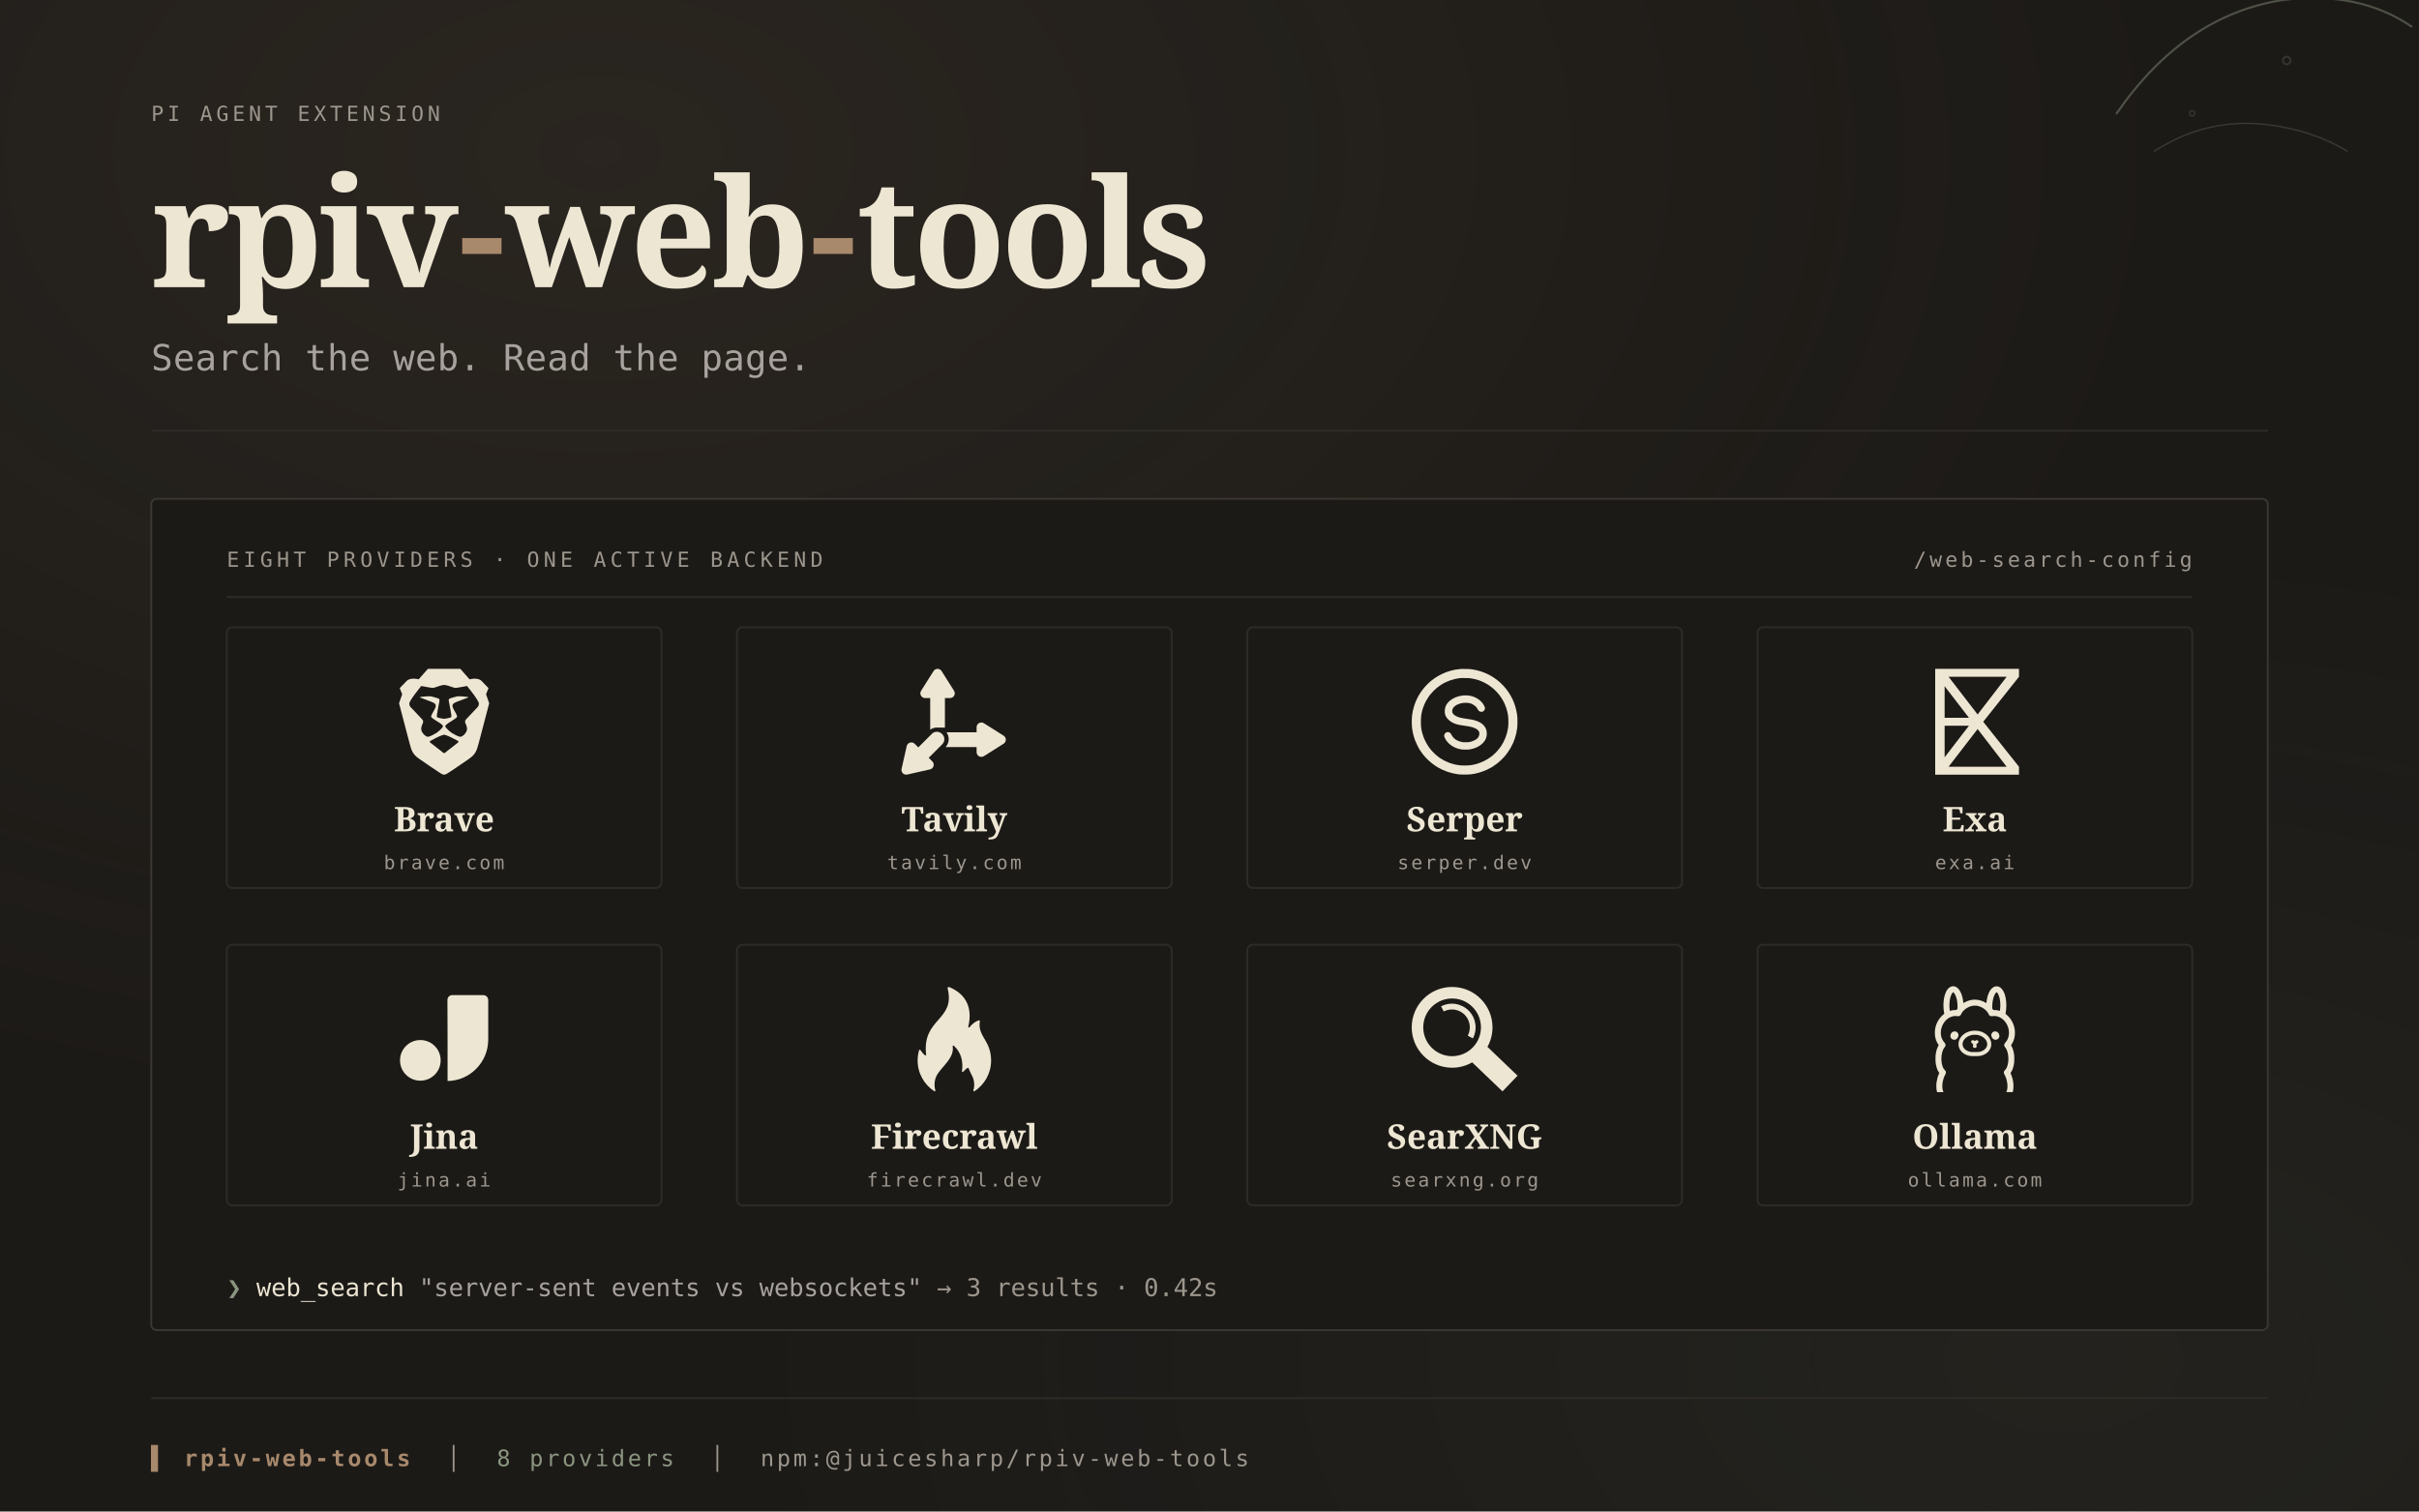
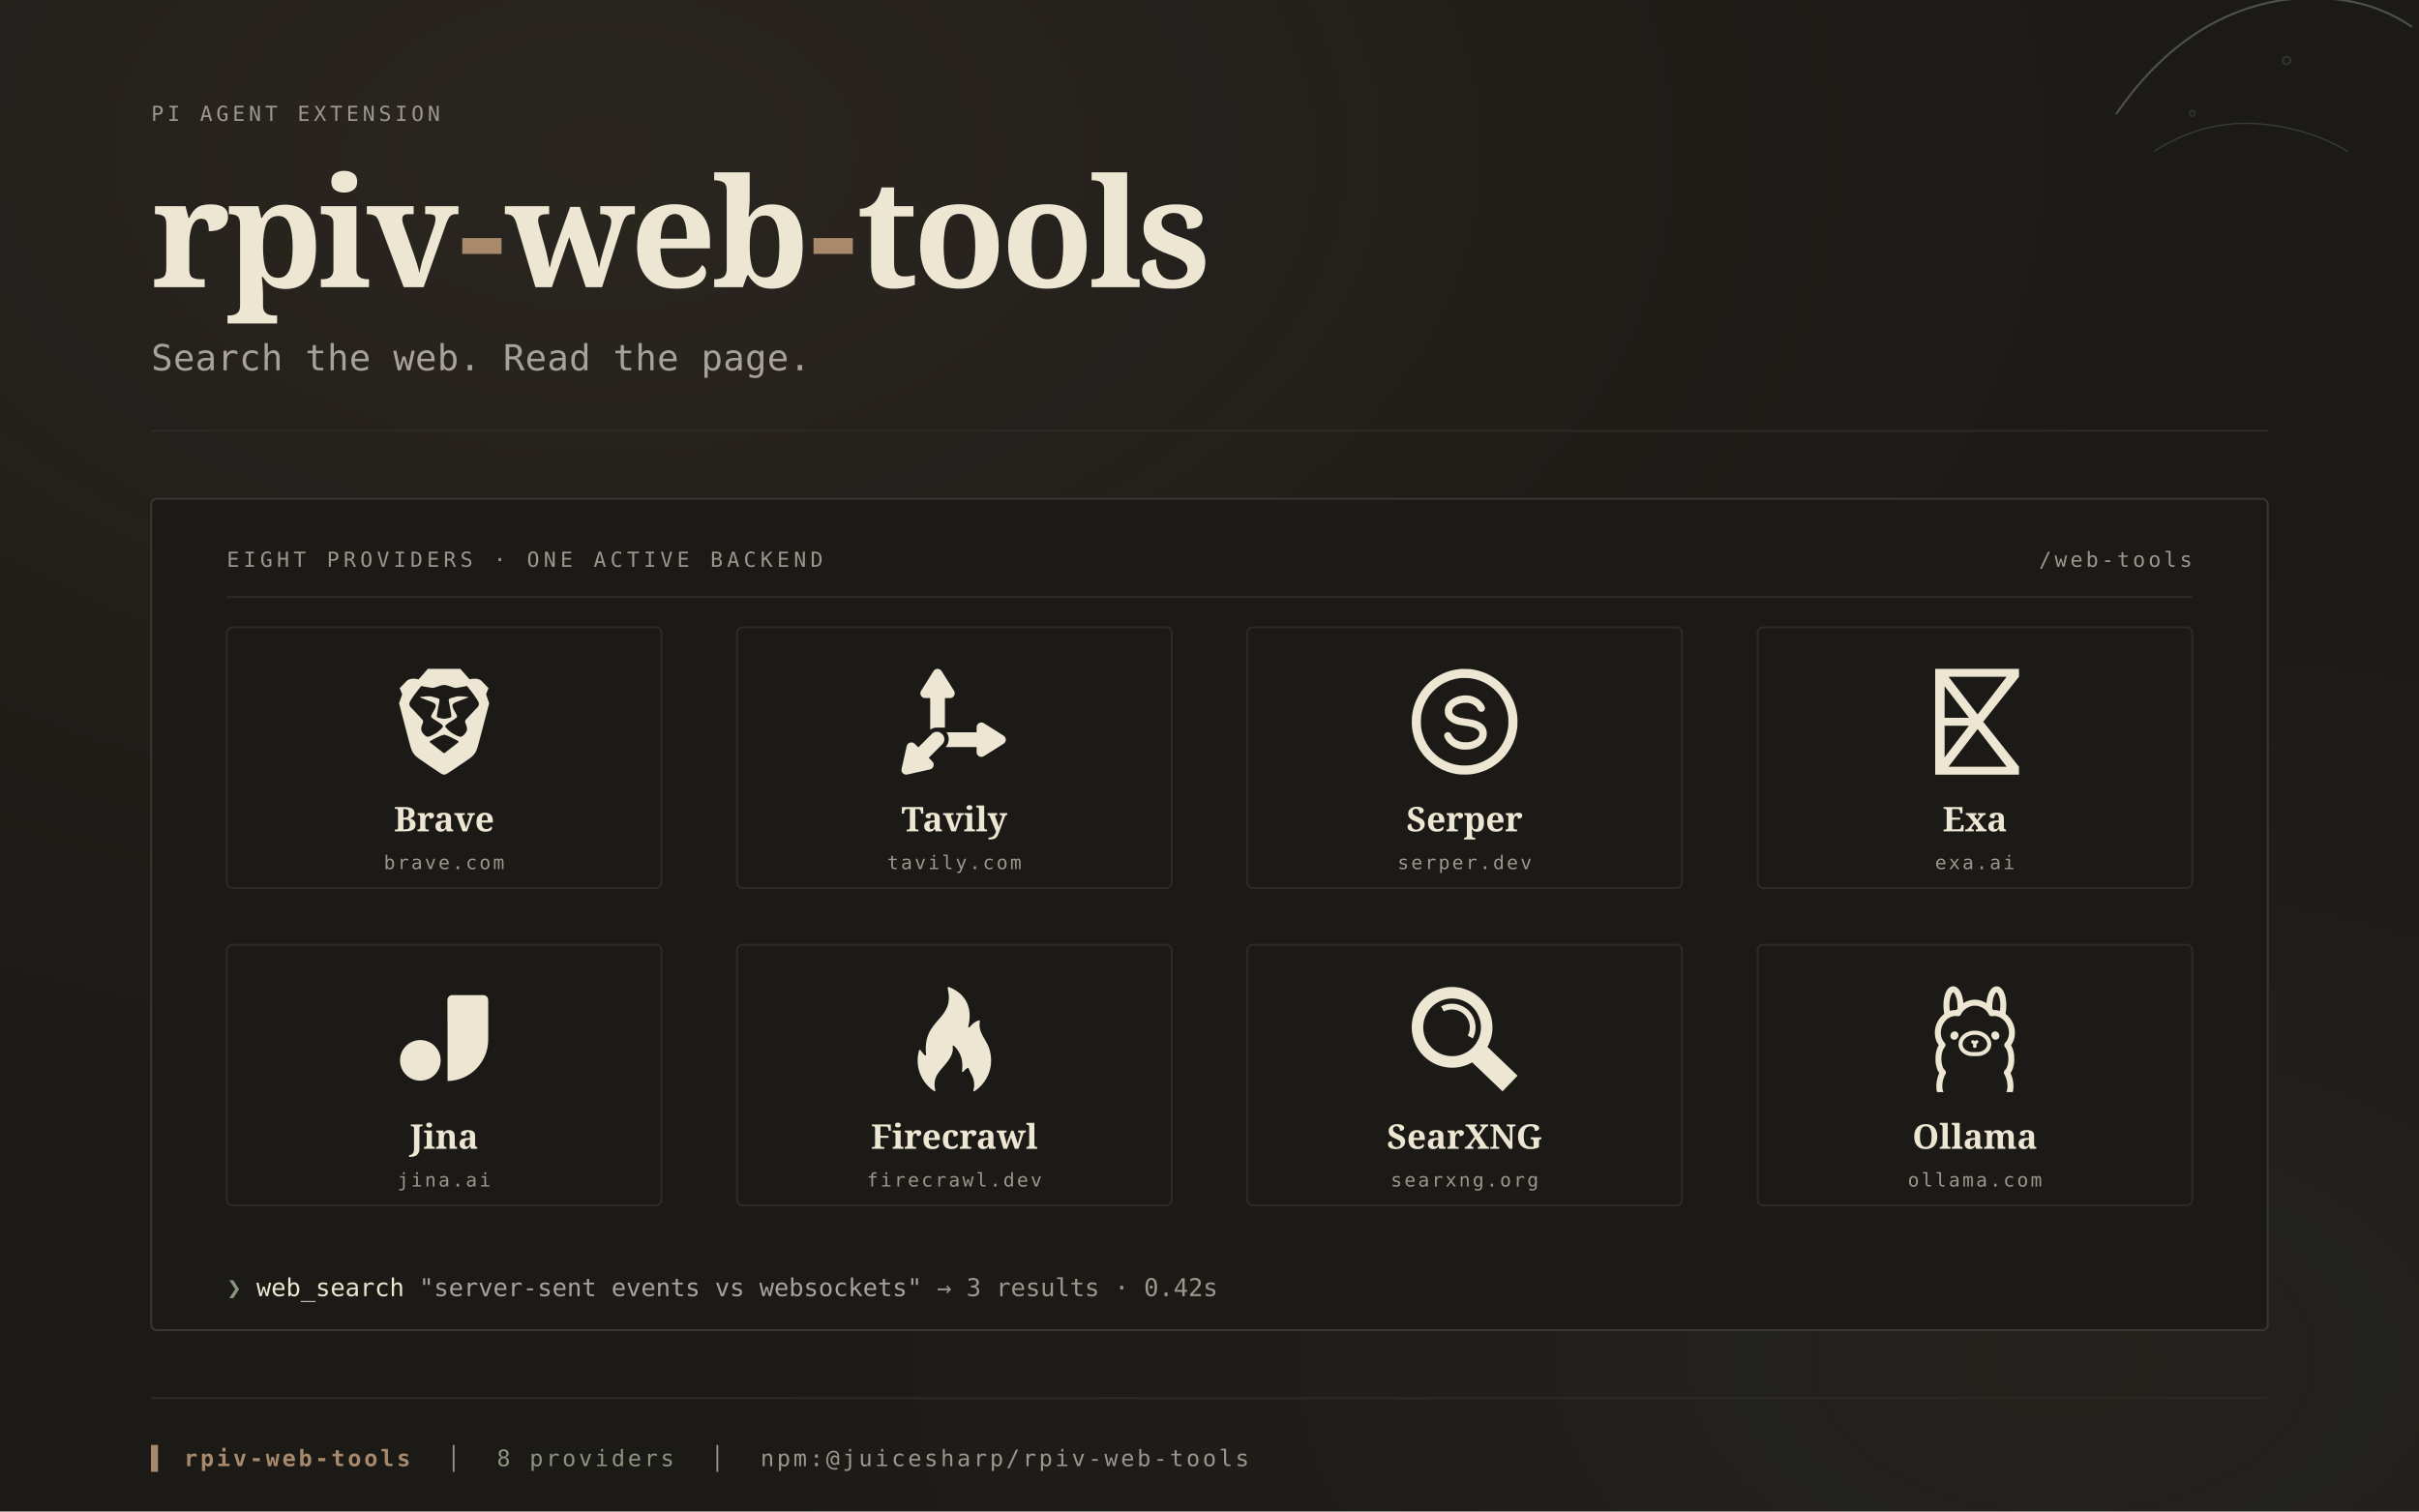
<svg xmlns="http://www.w3.org/2000/svg" viewBox="0 0 1280 800" role="img" aria-label="rpiv-web-tools — Eight pluggable web providers for Pi Agent" preserveAspectRatio="xMidYMid meet">
  <defs>
    <style>
      .mono { font-family: 'JetBrains Mono', 'Fira Code', ui-monospace, SFMono-Regular, Menlo, Consolas, monospace; }
      .serif { font-family: 'Iowan Old Style', 'Hoefler Text', Charter, 'Source Serif Pro', Georgia, serif; }
      .ink { fill: #ede6d3; }
      .text-quiet { fill: #a8a29e; }
      .text-distant { fill: #9c968d; }
      .ochre { fill: #a8896c; }
      .sage { fill: #8a9580; }
      .sage-deep { fill: #5e6b56; }
      .logo { color: #ede6d3; }
    </style>
    <radialGradient id="wash-ochre" cx="25%" cy="10%" r="65%">
      <stop offset="0%" stop-color="#a8896c" stop-opacity="0.10" />
      <stop offset="100%" stop-color="#a8896c" stop-opacity="0" />
    </radialGradient>
    <radialGradient id="wash-sage" cx="85%" cy="90%" r="55%">
      <stop offset="0%" stop-color="#8a9580" stop-opacity="0.07" />
      <stop offset="100%" stop-color="#8a9580" stop-opacity="0" />
    </radialGradient>
  </defs>
  <rect width="1280" height="800" fill="#1c1a17" />
  <rect width="1280" height="800" fill="url(#wash-ochre)" />
  <rect width="1280" height="800" fill="url(#wash-sage)" />
  <g fill="none" stroke="#8a9580" stroke-linecap="round" opacity="0.45">
    <path d="M1120 60 q36 -52 88 -60 q40 -5 68 14" stroke-width="1.1" />
    <path d="M1140 80 q28 -18 60 -14 q24 3 42 14" stroke-width="0.7" opacity="0.6" />
    <circle cx="1210" cy="32" r="2" opacity="0.5" />
    <circle cx="1160" cy="60" r="1.4" opacity="0.4" />
  </g>
  <text class="mono text-distant" x="80" y="64" font-size="11" letter-spacing="0.18em">PI AGENT EXTENSION</text>
  <text class="serif ink" x="80" y="152" font-size="80" font-weight="700" letter-spacing="-2.5">rpiv<tspan class="ochre">-</tspan>web<tspan class="ochre">-</tspan>tools</text>
  <text class="mono text-quiet" x="80" y="196" font-size="19" letter-spacing="0.2">Search the web. Read the page.</text>
  <line x1="80" y1="228" x2="1200" y2="228" stroke="#2e2b27" stroke-width="1" />
  <rect x="80" y="264" width="1120" height="440" rx="3" fill="#1c1a17" stroke="#3a3631" stroke-width="1" />
  <text class="mono text-distant" x="120" y="300" font-size="11" letter-spacing="0.2em">EIGHT PROVIDERS  ·  ONE ACTIVE BACKEND</text>
-   <text class="mono text-distant" x="1160" y="300" font-size="11" letter-spacing="0.15em" text-anchor="end">/web-search-config</text>
+   <text class="mono text-distant" x="1160" y="300" font-size="11" letter-spacing="0.15em" text-anchor="end">/web-tools</text>
  <line x1="120" y1="316" x2="1160" y2="316" stroke="#2e2b27" stroke-width="1" />
  <g class="logo" transform="translate(120 332)">
    <g transform="translate(0 0)">
      <rect width="230" height="138" rx="3" fill="none" stroke="#2e2b27" stroke-width="1" />
      <svg x="87" y="22" width="56" height="56" viewBox="0 0 24 24" preserveAspectRatio="xMidYMid meet">
        <path fill="currentColor" d="M15.68 0l2.096 2.38s1.84-.512 2.709.358c.868.87 1.584 1.638 1.584 1.638l-.562 1.381.715 2.047s-2.104 7.98-2.35 8.955c-.486 1.919-.818 2.66-2.198 3.633-1.38.972-3.884 2.66-4.293 2.916-.409.256-.92.692-1.38.692-.46 0-.97-.436-1.38-.692a185.796 185.796 0 01-4.293-2.916c-1.38-.973-1.712-1.714-2.197-3.633-.247-.975-2.351-8.955-2.351-8.955l.715-2.047-.562-1.381s.716-.768 1.585-1.638c.868-.87 2.708-.358 2.708-.358L8.321 0h7.36zm-3.679 14.936c-.14 0-1.038.317-1.758.69-.72.373-1.242.637-1.409.742-.167.104-.065.301.087.409.152.107 2.194 1.69 2.393 1.866.198.175.489.464.687.464.198 0 .49-.29.688-.464.198-.175 2.24-1.759 2.392-1.866.152-.108.254-.305.087-.41-.167-.104-.689-.368-1.41-.741-.72-.373-1.617-.69-1.757-.69zm0-11.278s-.409.001-1.022.206-1.278.46-1.584.46c-.307 0-2.581-.434-2.581-.434S4.119 7.152 4.119 7.849c0 .697.339.881.68 1.243l2.02 2.149c.192.203.59.511.356 1.066-.235.555-.58 1.26-.196 1.977.384.716 1.042 1.194 1.464 1.115.421-.08 1.412-.598 1.776-.834.364-.237 1.518-1.19 1.518-1.554 0-.365-1.193-1.02-1.413-1.168-.22-.15-1.226-.725-1.247-.95-.02-.227-.012-.293.284-.851.297-.559.831-1.304.742-1.8-.089-.495-.95-.753-1.565-.986-.615-.232-1.799-.671-1.947-.74-.148-.068-.11-.133.339-.175.448-.043 1.719-.212 2.292-.052.573.16 1.552.403 1.632.532.079.13.149.134.067.579-.081.445-.5 2.581-.541 2.96-.04.38-.12.63.288.724.409.094 1.097.256 1.333.256s.924-.162 1.333-.256c.408-.093.329-.344.288-.723-.04-.38-.46-2.516-.541-2.961-.082-.445-.012-.45.067-.579.08-.129 1.059-.372 1.632-.532.573-.16 1.845.009 2.292.052.449.042.487.107.339.175-.148.069-1.332.508-1.947.74-.615.233-1.476.49-1.565.986-.09.496.445 1.241.742 1.8.297.558.304.624.284.85-.02.226-1.026.802-1.247.95-.22.15-1.413.804-1.413 1.169 0 .364 1.154 1.317 1.518 1.554.364.236 1.355.755 1.776.834.422.079 1.08-.4 1.464-1.115.384-.716.039-1.422-.195-1.977-.235-.555.163-.863.355-1.066l2.02-2.149c.341-.362.68-.546.68-1.243 0-.697-2.695-3.96-2.695-3.96s-2.274.436-2.58.436c-.307 0-.972-.256-1.585-.461-.613-.205-1.022-.206-1.022-.206z" />
      </svg>
      <text class="serif ink" x="115" y="108" font-size="18" font-weight="600" text-anchor="middle">Brave</text>
      <text class="mono text-distant" x="115" y="128" font-size="10" letter-spacing="0.12em" text-anchor="middle">brave.com</text>
    </g>
    <g transform="translate(270 0)">
      <rect width="230" height="138" rx="3" fill="none" stroke="#2e2b27" stroke-width="1" />
      <svg x="87" y="22" width="56" height="56" viewBox="0 0 24 24" preserveAspectRatio="xMidYMid meet">
        <path fill="currentColor" fill-rule="evenodd" d="M8.033 14.273a1.612 1.612 0 011.139.47l.04.042.044.043a1.61 1.61 0 010 2.277l-3.073 3.073.816.816c.6.6.303 1.627-.525 1.814l-5.159 1.165a1.07 1.07 0 01-.897-.2l-.102-.09a1.07 1.07 0 01-.289-1l1.164-5.158A1.079 1.079 0 013.006 17l.816.817 3.074-3.074a1.612 1.612 0 011.137-.47zM17.042 13.246c0-.85.935-1.366 1.653-.912l4.47 2.824c.336.212.503.562.503.911 0 .35-.167.7-.501.913l-4.472 2.824a1.079 1.079 0 01-1.654-.912v-1.155h-7.027c.37-.4.605-.902.677-1.438l.022-.232a2.65 2.65 0 00-.492-1.669h6.821v-1.154zM8.188 0c.35 0 .7.168.913.503l2.823 4.47a1.079 1.079 0 01-.911 1.655H9.857v6.692h-1.67a2.633 2.633 0 00-1.668.48V6.629H5.365c-.849 0-1.366-.936-.912-1.654L7.276.503A1.072 1.072 0 018.188 0z" />
      </svg>
      <text class="serif ink" x="115" y="108" font-size="18" font-weight="600" text-anchor="middle">Tavily</text>
      <text class="mono text-distant" x="115" y="128" font-size="10" letter-spacing="0.12em" text-anchor="middle">tavily.com</text>
    </g>
    <g transform="translate(540 0)">
      <rect width="230" height="138" rx="3" fill="none" stroke="#2e2b27" stroke-width="1" />
      <svg x="87" y="22" width="56" height="56" viewBox="0 0 700 700" preserveAspectRatio="xMidYMid meet">
        <g transform="translate(0,700) scale(0.1,-0.1)" fill="currentColor">
          <path d="M3278 6996 c-1 -2 -39 -6 -83 -10 -798 -62 -1601 -438 -2176 -1019 -293 -296 -553 -671 -704 -1017 -25 -58 -50 -114 -55 -125 -45 -93 -150 -427 -176 -560 -2 -11 -10 -54 -19 -95 -22 -115 -30 -160 -41 -255 -26 -230 -26 -666 1 -826 2 -13 6 -46 9 -74 9 -78 22 -152 51 -285 21 -96 91 -339 114 -395 5 -11 25 -65 46 -120 63 -166 249 -531 312 -610 4 -6 34 -49 65 -95 261 -390 673 -772 1113 -1032 373 -221 845 -385 1274 -444 25 -3 57 -8 71 -10 163 -25 682 -25 842 1 13 2 46 7 73 10 71 10 87 13 115 18 14 3 43 8 65 12 325 59 741 212 1039 384 49 28 91 51 93 51 10 0 268 180 353 247 152 119 324 280 450 422 36 41 70 79 76 85 65 68 263 353 352 508 46 79 172 331 172 342 0 3 11 29 24 58 57 127 151 421 182 573 16 77 54 301 60 350 4 33 9 76 11 95 8 69 10 517 3 595 -14 151 -21 210 -25 225 -2 8 -7 35 -10 60 -17 129 -80 384 -136 552 -349 1039 -1171 1861 -2209 2207 -174 58 -415 118 -550 136 -19 3 -46 7 -60 10 -13 2 -54 7 -90 11 -36 3 -76 8 -90 11 -27 5 -536 14 -542 9z m522 -609 c14 -3 77 -13 140 -22 965 -137 1833 -807 2224 -1718 67 -156 141 -383 162 -497 3 -14 7 -33 10 -42 6 -20 9 -34 24 -128 6 -41 13 -86 16 -100 25 -157 26 -619 0 -755 -2 -11 -6 -41 -10 -66 -59 -406 -227 -834 -463 -1182 -142 -208 -336 -426 -513 -576 -30 -25 -60 -51 -67 -57 -37 -35 -228 -168 -326 -227 -291 -176 -694 -329 -982 -371 -22 -3 -51 -8 -65 -11 -35 -7 -93 -14 -180 -23 -91 -9 -473 -8 -550 1 -124 14 -161 20 -280 43 -69 14 -132 27 -141 29 -56 12 -260 76 -304 95 -11 4 -51 20 -88 34 -145 56 -361 169 -489 257 -31 22 -61 39 -66 39 -6 0 -12 3 -14 8 -1 4 -47 40 -100 80 -208 156 -414 368 -587 601 -112 152 -217 336 -315 554 -71 158 -170 486 -191 632 -1 11 -5 36 -9 55 -7 39 -11 70 -23 180 -15 146 -8 545 11 660 3 14 7 43 10 65 4 22 8 51 11 65 2 14 6 36 9 50 40 242 165 584 309 845 42 76 162 266 189 300 5 6 47 58 94 117 107 134 297 325 430 431 356 286 731 468 1184 575 81 20 105 24 195 37 22 3 49 7 60 10 11 2 56 7 100 11 44 4 82 8 84 10 5 5 474 -4 501 -9z" />
          <path d="M3437 5244 c-1 -1 -29 -5 -62 -9 -215 -24 -402 -80 -591 -175 -351 -178 -559 -442 -591 -750 -30 -294 40 -488 249 -685 96 -91 185 -151 306 -207 81 -37 234 -92 285 -102 12 -2 42 -9 67 -15 59 -13 80 -17 240 -41 74 -11 146 -22 160 -24 14 -3 61 -10 105 -16 44 -7 87 -13 95 -15 8 -2 36 -6 62 -9 26 -4 91 -18 145 -32 54 -14 105 -27 113 -29 38 -8 205 -77 246 -101 71 -42 159 -129 184 -181 55 -117 24 -294 -74 -417 -101 -127 -363 -252 -591 -282 -27 -3 -59 -8 -70 -10 -28 -6 -265 -6 -295 0 -14 3 -44 7 -67 10 -105 12 -268 66 -369 122 -79 44 -127 79 -191 141 -78 76 -114 124 -163 219 -49 94 -75 123 -138 155 -90 45 -198 28 -271 -43 -84 -82 -97 -184 -40 -303 32 -65 83 -156 101 -180 4 -5 29 -37 55 -70 229 -288 583 -478 993 -533 73 -9 400 -9 470 2 541 78 978 372 1117 751 73 197 65 468 -18 642 -160 338 -532 541 -1129 617 -19 3 -78 11 -130 20 -52 8 -113 17 -135 21 -23 3 -50 7 -62 9 -11 3 -38 7 -59 11 -78 12 -100 16 -159 31 -202 52 -354 125 -445 215 -78 76 -104 136 -102 234 4 243 263 448 657 521 163 31 455 21 526 -16 10 -6 26 -10 36 -10 56 0 296 -149 358 -222 46 -54 82 -107 110 -162 40 -78 93 -130 158 -154 156 -59 319 55 321 223 0 52 -6 73 -47 155 -175 353 -547 607 -997 681 -62 10 -354 21 -363 13z" />
        </g>
      </svg>
      <text class="serif ink" x="115" y="108" font-size="18" font-weight="600" text-anchor="middle">Serper</text>
      <text class="mono text-distant" x="115" y="128" font-size="10" letter-spacing="0.12em" text-anchor="middle">serper.dev</text>
    </g>
    <g transform="translate(810 0)">
      <rect width="230" height="138" rx="3" fill="none" stroke="#2e2b27" stroke-width="1" />
      <svg x="87" y="22" width="56" height="56" viewBox="0 0 24 24" preserveAspectRatio="xMidYMid meet">
        <path fill="currentColor" fill-rule="evenodd" d="M3 0h19v1.791L13.892 12 22 22.209V24H3V0zm9.62 10.348l6.589-8.557H6.03l6.59 8.557zM5.138 3.935v7.17h5.52l-5.52-7.17zm5.52 8.96h-5.52v7.17l5.52-7.17zM6.03 22.21l6.59-8.557 6.589 8.557H6.03z" />
      </svg>
      <text class="serif ink" x="115" y="108" font-size="18" font-weight="600" text-anchor="middle">Exa</text>
      <text class="mono text-distant" x="115" y="128" font-size="10" letter-spacing="0.12em" text-anchor="middle">exa.ai</text>
    </g>
    <g transform="translate(0 168)">
      <rect width="230" height="138" rx="3" fill="none" stroke="#2e2b27" stroke-width="1" />
      <svg x="87" y="22" width="56" height="56" viewBox="0 0 24 24" preserveAspectRatio="xMidYMid meet">
        <path fill="currentColor" d="M6.608 21.416a4.608 4.608 0 100-9.217 4.608 4.608 0 000 9.217zM20.894 2.015c.614 0 1.106.492 1.106 1.106v9.002c0 5.13-4.148 9.309-9.217 9.37v-9.355l-.03-9.032c0-.614.491-1.106 1.106-1.106h7.158l-.123.015z" />
      </svg>
      <text class="serif ink" x="115" y="108" font-size="18" font-weight="600" text-anchor="middle">Jina</text>
      <text class="mono text-distant" x="115" y="128" font-size="10" letter-spacing="0.12em" text-anchor="middle">jina.ai</text>
    </g>
    <g transform="translate(270 168)">
      <rect width="230" height="138" rx="3" fill="none" stroke="#2e2b27" stroke-width="1" />
      <svg x="87" y="22" width="56" height="56" viewBox="0 0 50 72" preserveAspectRatio="xMidYMid meet">
        <path fill="currentColor" d="M41.715 23.193C38.953 24.013 36.871 25.868 35.346 27.883C35.018 28.315 34.336 27.99 34.466 27.46C37.386 15.453 33.528 5.474 21.504 0.562C20.894 0.312 20.259 0.859 20.419 1.499C25.889 23.46 2.882 21.608 5.79 46.504C5.84 46.931 5.36 47.224 5.01 46.974C3.92 46.191 2.702 44.559 1.867 43.412C1.622 43.074 1.092 43.169 0.98 43.572C0.315 45.977 0 48.241 0 50.491C0 59.241 4.497 66.943 11.304 71.407C11.694 71.662 12.194 71.297 12.062 70.85C11.712 69.675 11.514 68.435 11.499 67.153C11.499 66.365 11.549 65.56 11.672 64.81C11.957 62.925 12.612 61.13 13.712 59.496C17.484 53.834 25.046 48.364 23.839 40.937C23.761 40.467 24.316 40.157 24.666 40.479C29.994 45.346 31.049 51.894 30.174 57.766C30.099 58.276 30.738 58.548 31.061 58.148C31.876 57.128 32.871 56.233 33.953 55.561C34.223 55.393 34.583 55.521 34.686 55.821C35.288 57.573 36.183 59.218 37.028 60.863C38.038 62.84 38.576 65.098 38.491 67.488C38.448 68.65 38.256 69.775 37.933 70.845C37.796 71.297 38.291 71.675 38.688 71.415C45.5 66.95 50 59.248 50 50.494C50 47.451 49.468 44.469 48.46 41.674C46.348 35.812 40.988 31.41 42.343 23.77C42.408 23.405 42.07 23.088 41.715 23.193Z" />
      </svg>
      <text class="serif ink" x="115" y="108" font-size="18" font-weight="600" text-anchor="middle">Firecrawl</text>
      <text class="mono text-distant" x="115" y="128" font-size="10" letter-spacing="0.12em" text-anchor="middle">firecrawl.dev</text>
    </g>
    <g transform="translate(540 168)">
      <rect width="230" height="138" rx="3" fill="none" stroke="#2e2b27" stroke-width="1" />
      <svg x="87" y="22" width="56" height="56" viewBox="0 0 24 24" preserveAspectRatio="xMidYMid meet">
        <path fill="currentColor" d="m13.716 17.261 6.873 6.582L24 20.282l-6.824-6.536a9.11 9.11 0 0 0 1.143-4.43c0-5.055-4.105-9.159-9.16-9.159S0 4.261 0 9.316c0 5.055 4.104 9.159 9.159 9.159a9.11 9.11 0 0 0 4.557-1.214ZM9.159 2.773a6.546 6.546 0 0 1 6.543 6.543 6.545 6.545 0 0 1-6.543 6.542 6.545 6.545 0 0 1-6.542-6.542 6.545 6.545 0 0 1 6.542-6.543ZM7.26 5.713a4.065 4.065 0 0 1 4.744.747 4.064 4.064 0 0 1 .707 4.749l1.157.611a5.376 5.376 0 0 0-.935-6.282 5.377 5.377 0 0 0-6.274-.987l.601 1.162Z" />
      </svg>
      <text class="serif ink" x="115" y="108" font-size="18" font-weight="600" text-anchor="middle">SearXNG</text>
      <text class="mono text-distant" x="115" y="128" font-size="10" letter-spacing="0.12em" text-anchor="middle">searxng.org</text>
    </g>
    <g transform="translate(810 168)">
      <rect width="230" height="138" rx="3" fill="none" stroke="#2e2b27" stroke-width="1" />
      <svg x="87" y="22" width="56" height="56" viewBox="0 0 24 24" preserveAspectRatio="xMidYMid meet">
        <path fill="currentColor" d="M16.361 10.26a.894.894 0 0 0-.558.47l-.072.148.001.207c0 .193.004.217.059.353.076.193.152.312.291.448.24.238.51.3.872.205a.86.86 0 0 0 .517-.436.752.752 0 0 0 .08-.498c-.064-.453-.33-.782-.724-.897a1.06 1.06 0 0 0-.466 0zm-9.203.005c-.305.096-.533.32-.65.639a1.187 1.187 0 0 0-.06.52c.057.309.31.59.598.667.362.095.632.033.872-.205.14-.136.215-.255.291-.448.055-.136.059-.16.059-.353l.001-.207-.072-.148a.894.894 0 0 0-.565-.472 1.02 1.02 0 0 0-.474.007Zm4.184 2c-.131.071-.223.25-.195.383.031.143.157.288.353.407.105.063.112.072.117.136.004.038-.01.146-.029.243-.02.094-.036.194-.036.222.002.074.07.195.143.253.064.052.076.054.255.059.164.005.198.001.264-.03.169-.082.212-.234.15-.525-.052-.243-.042-.28.087-.355.137-.08.281-.219.324-.314a.365.365 0 0 0-.175-.48.394.394 0 0 0-.181-.033c-.126 0-.207.03-.355.124l-.085.053-.053-.032c-.219-.13-.259-.145-.391-.143a.396.396 0 0 0-.193.032zm.39-2.195c-.373.036-.475.05-.654.086-.291.06-.68.195-.951.328-.94.46-1.589 1.226-1.787 2.114-.04.176-.045.234-.045.53 0 .294.005.357.043.524.264 1.16 1.332 2.017 2.714 2.173.3.033 1.596.033 1.896 0 1.11-.125 2.064-.727 2.493-1.571.114-.226.169-.372.22-.602.039-.167.044-.23.044-.523 0-.297-.005-.355-.045-.531-.288-1.29-1.539-2.304-3.072-2.497a6.873 6.873 0 0 0-.855-.031zm.645.937a3.283 3.283 0 0 1 1.44.514c.223.148.537.458.671.662.166.251.26.508.303.82.02.143.01.251-.043.482-.08.345-.332.705-.672.957a3.115 3.115 0 0 1-.689.348c-.382.122-.632.144-1.525.138-.582-.006-.686-.01-.853-.042-.57-.107-1.022-.334-1.35-.68-.264-.28-.385-.535-.45-.946-.03-.192.025-.509.137-.776.136-.326.488-.73.836-.963.403-.269.934-.46 1.422-.512.187-.02.586-.02.773-.002zm-5.503-11a1.653 1.653 0 0 0-.683.298C5.617.74 5.173 1.666 4.985 2.819c-.07.436-.119 1.04-.119 1.503 0 .544.064 1.24.155 1.721.02.107.031.202.023.208a8.12 8.12 0 0 1-.187.152 5.324 5.324 0 0 0-.949 1.02 5.49 5.49 0 0 0-.94 2.339 6.625 6.625 0 0 0-.023 1.357c.091.78.325 1.438.727 2.04l.13.195-.037.064c-.269.452-.498 1.105-.605 1.732-.084.496-.095.629-.095 1.294 0 .67.009.803.088 1.266.095.555.288 1.143.503 1.534.071.128.243.393.264.407.007.003-.014.067-.046.141a7.405 7.405 0 0 0-.548 1.873c-.062.417-.071.552-.071.991 0 .56.031.832.148 1.279L3.42 24h1.478l-.05-.091c-.297-.552-.325-1.575-.068-2.597.117-.472.25-.819.498-1.296l.148-.29v-.177c0-.165-.003-.184-.057-.293a.915.915 0 0 0-.194-.25 1.74 1.74 0 0 1-.385-.543c-.424-.92-.506-2.286-.208-3.451.124-.486.329-.918.544-1.154a.787.787 0 0 0 .223-.531c0-.195-.07-.355-.224-.522a3.136 3.136 0 0 1-.817-1.729c-.14-.96.114-2.005.69-2.834.563-.814 1.353-1.336 2.237-1.475.199-.033.57-.028.776.01.226.04.367.028.512-.041.179-.085.268-.19.374-.431.093-.215.165-.333.36-.576.234-.29.46-.489.822-.729.413-.27.884-.467 1.352-.561.17-.035.25-.04.569-.04.319 0 .398.005.569.04a4.07 4.07 0 0 1 1.914.997c.117.109.398.457.488.602.034.057.095.177.132.267.105.241.195.346.374.43.14.068.286.082.503.045.343-.058.607-.053.943.016 1.144.23 2.14 1.173 2.581 2.437.385 1.108.276 2.267-.296 3.163-.097.15-.193.27-.333.419-.301.322-.301.722-.001 1.053.493.539.801 1.866.708 3.036-.062.772-.26 1.463-.533 1.854a2.096 2.096 0 0 1-.224.258.916.916 0 0 0-.194.25c-.054.109-.057.128-.057.293v.178l.148.29c.248.476.38.823.498 1.295.253 1.008.231 2.01-.059 2.581a.845.845 0 0 0-.044.098c0 .006.329.009.732.009h.73l.02-.074.036-.134c.019-.076.057-.3.088-.516.029-.217.029-1.016 0-1.258-.11-.875-.295-1.57-.597-2.226-.032-.074-.053-.138-.046-.141.008-.005.057-.074.108-.152.376-.569.607-1.284.724-2.228.031-.26.031-1.378 0-1.628-.083-.645-.182-1.082-.348-1.525a6.083 6.083 0 0 0-.329-.7l-.038-.064.131-.194c.402-.604.636-1.262.727-2.04a6.625 6.625 0 0 0-.024-1.358 5.512 5.512 0 0 0-.939-2.339 5.325 5.325 0 0 0-.95-1.02 8.097 8.097 0 0 1-.186-.152.692.692 0 0 1 .023-.208c.208-1.087.201-2.443-.017-3.503-.19-.924-.535-1.658-.98-2.082-.354-.338-.716-.482-1.15-.455-.996.059-1.8 1.205-2.116 3.01a6.805 6.805 0 0 0-.097.726c0 .036-.007.066-.015.066a.96.96 0 0 1-.149-.078A4.857 4.857 0 0 0 12 3.03c-.832 0-1.687.243-2.456.698a.958.958 0 0 1-.148.078c-.008 0-.015-.03-.015-.066a6.71 6.71 0 0 0-.097-.725C8.997 1.392 8.337.319 7.46.048a2.096 2.096 0 0 0-.585-.041Zm.293 1.402c.248.197.523.759.682 1.388.03.113.06.244.069.292.007.047.026.152.041.233.067.365.098.76.102 1.24l.002.475-.12.175-.118.178h-.278c-.324 0-.646.041-.954.124l-.238.06c-.033.007-.038-.003-.057-.144a8.438 8.438 0 0 1 .016-2.323c.124-.788.413-1.501.696-1.711.067-.05.079-.049.157.013zm9.825-.012c.17.126.358.46.498.888.28.854.36 2.028.212 3.145-.019.14-.024.151-.057.144l-.238-.06a3.693 3.693 0 0 0-.954-.124h-.278l-.119-.178-.119-.175.002-.474c.004-.669.066-1.19.214-1.772.157-.623.434-1.185.68-1.382.078-.062.09-.063.159-.012z" />
      </svg>
      <text class="serif ink" x="115" y="108" font-size="18" font-weight="600" text-anchor="middle">Ollama</text>
      <text class="mono text-distant" x="115" y="128" font-size="10" letter-spacing="0.12em" text-anchor="middle">ollama.com</text>
    </g>
  </g>
  <text class="mono" x="120" y="686" font-size="13">
    <tspan class="sage" font-weight="700">❯</tspan>
    <tspan class="ink">web_search</tspan>
    <tspan class="text-quiet">"server-sent events vs websockets"</tspan>
    <tspan class="text-distant">→ 3 results · 0.42s</tspan>
  </text>
  <line x1="80" y1="740" x2="1200" y2="740" stroke="#2e2b27" stroke-width="1" />
  <text class="mono text-distant" x="80" y="776" font-size="12" letter-spacing="0.12em">
    <tspan class="ochre" font-weight="700">▌ rpiv-web-tools</tspan>
    <tspan dx="12">│</tspan>
    <tspan dx="12" class="sage">8 providers</tspan>
    <tspan dx="12">│</tspan>
    <tspan dx="12">npm:@juicesharp/rpiv-web-tools</tspan>
  </text>
</svg>
